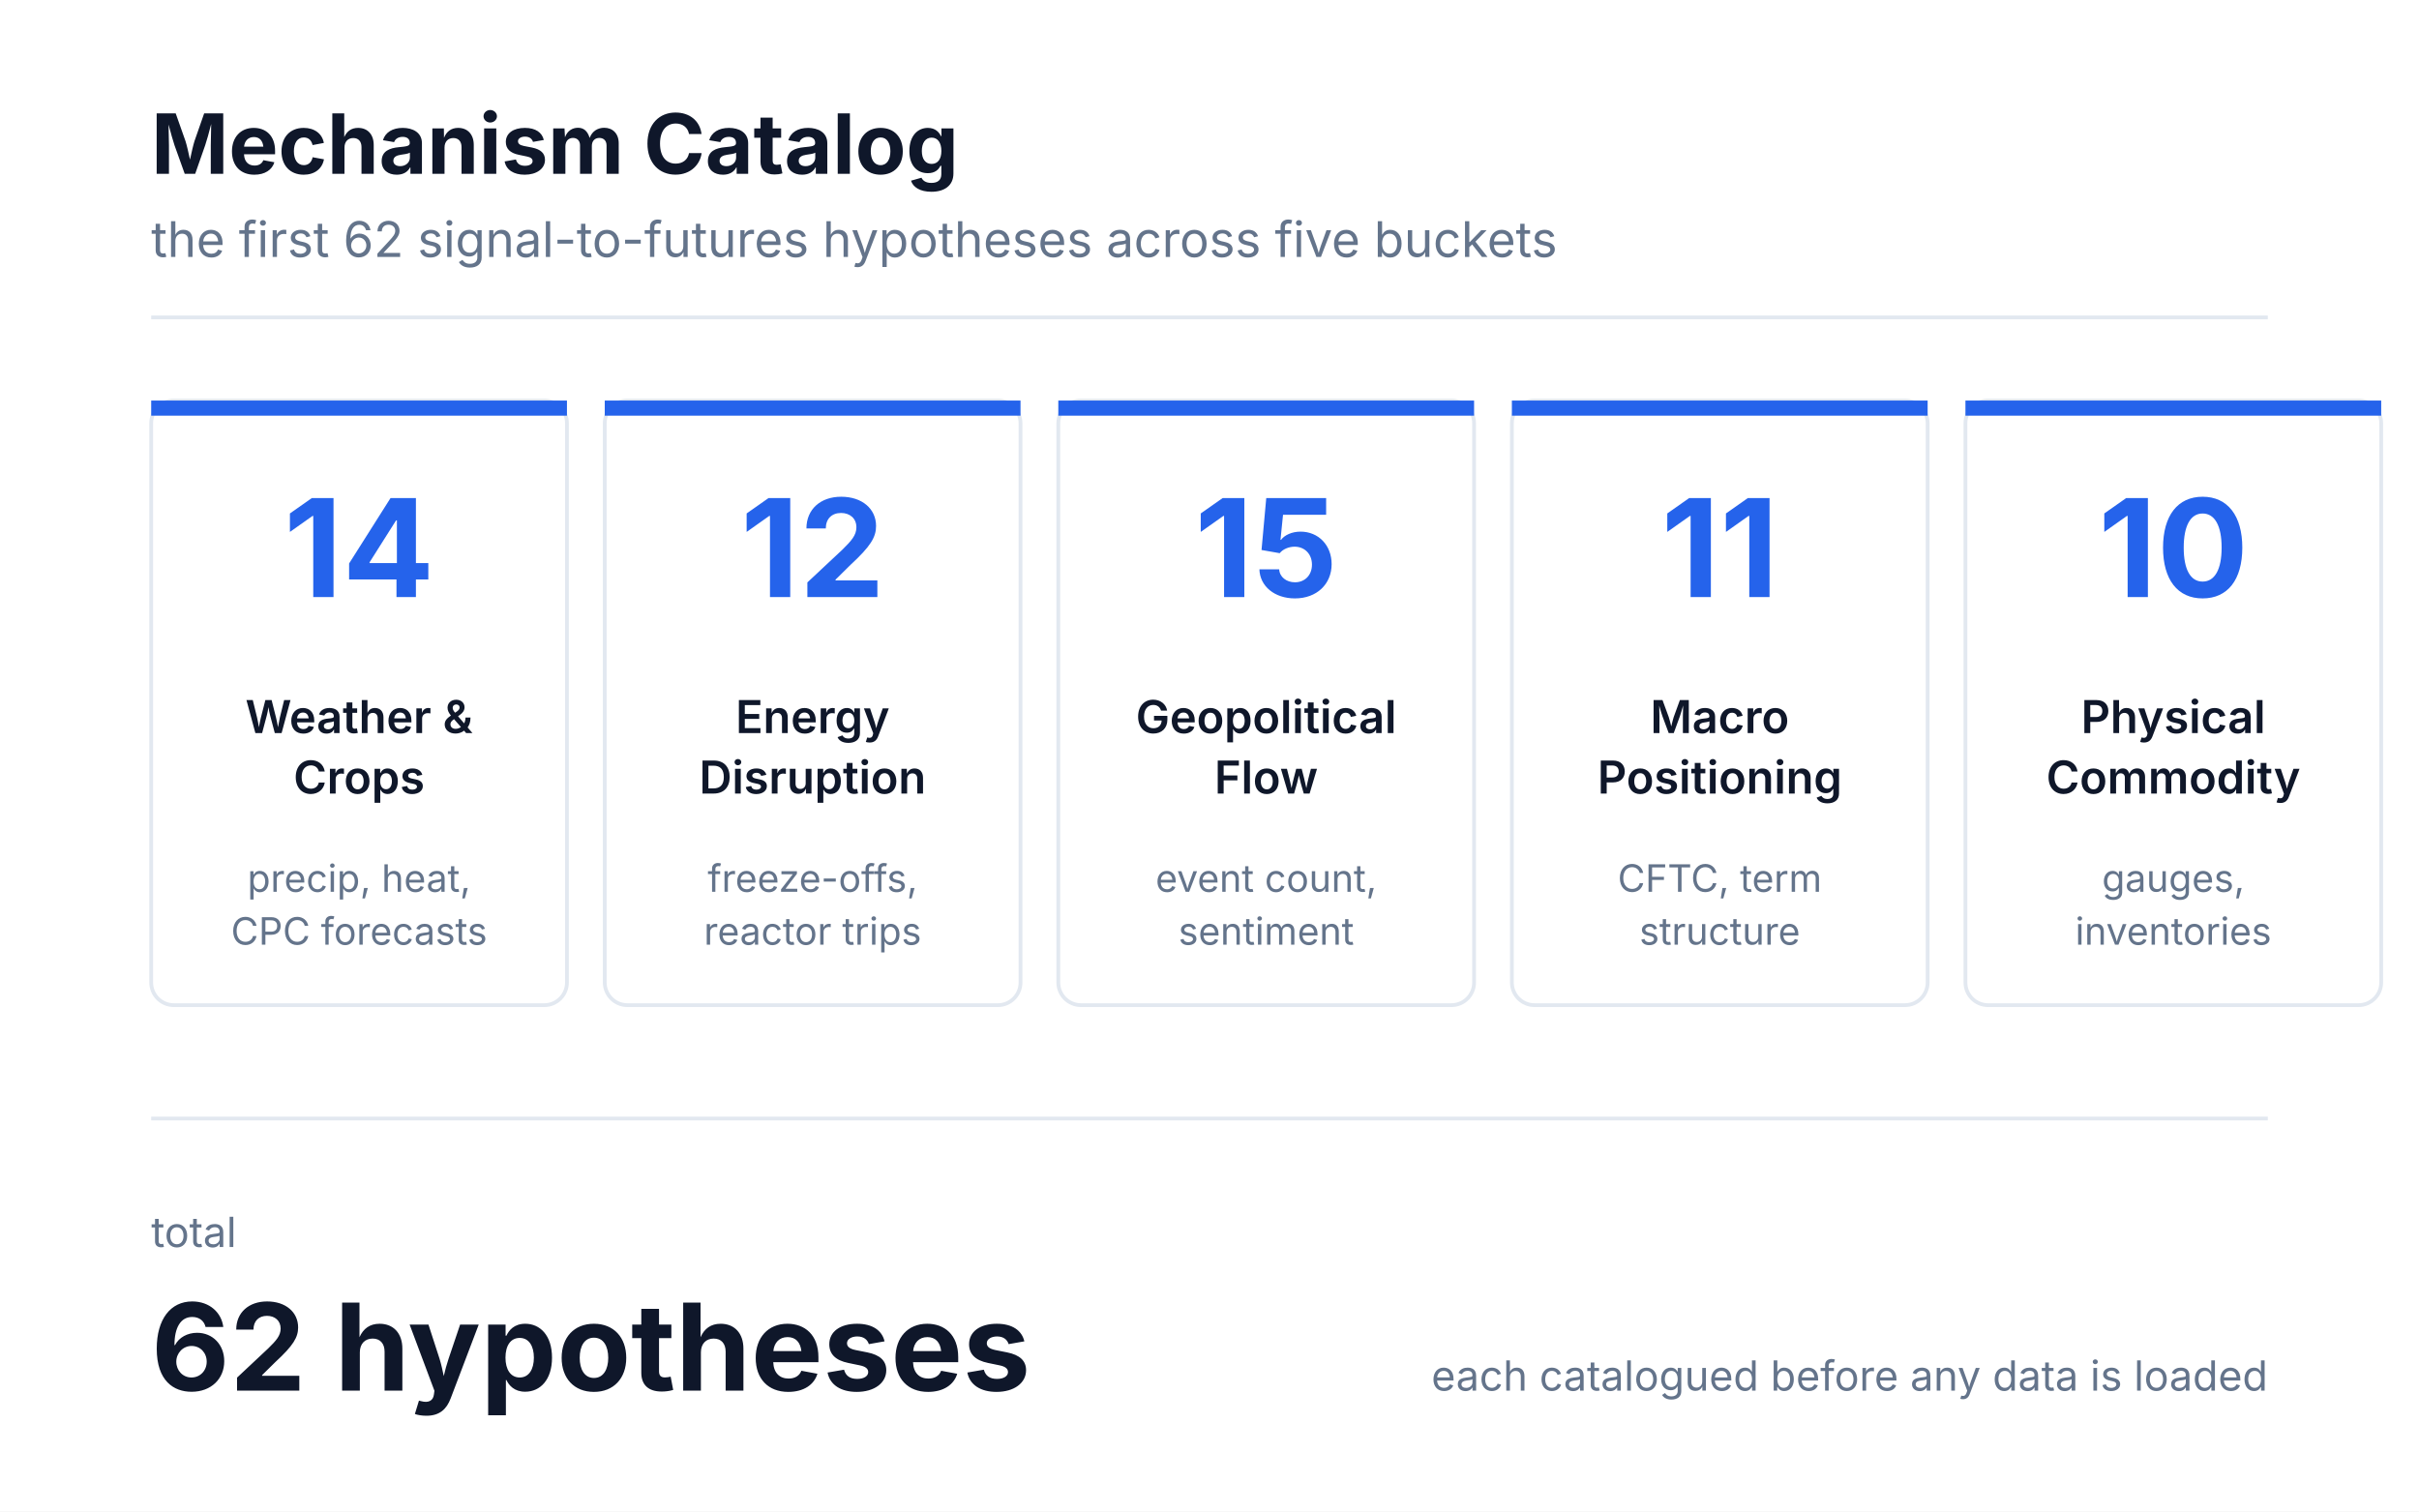
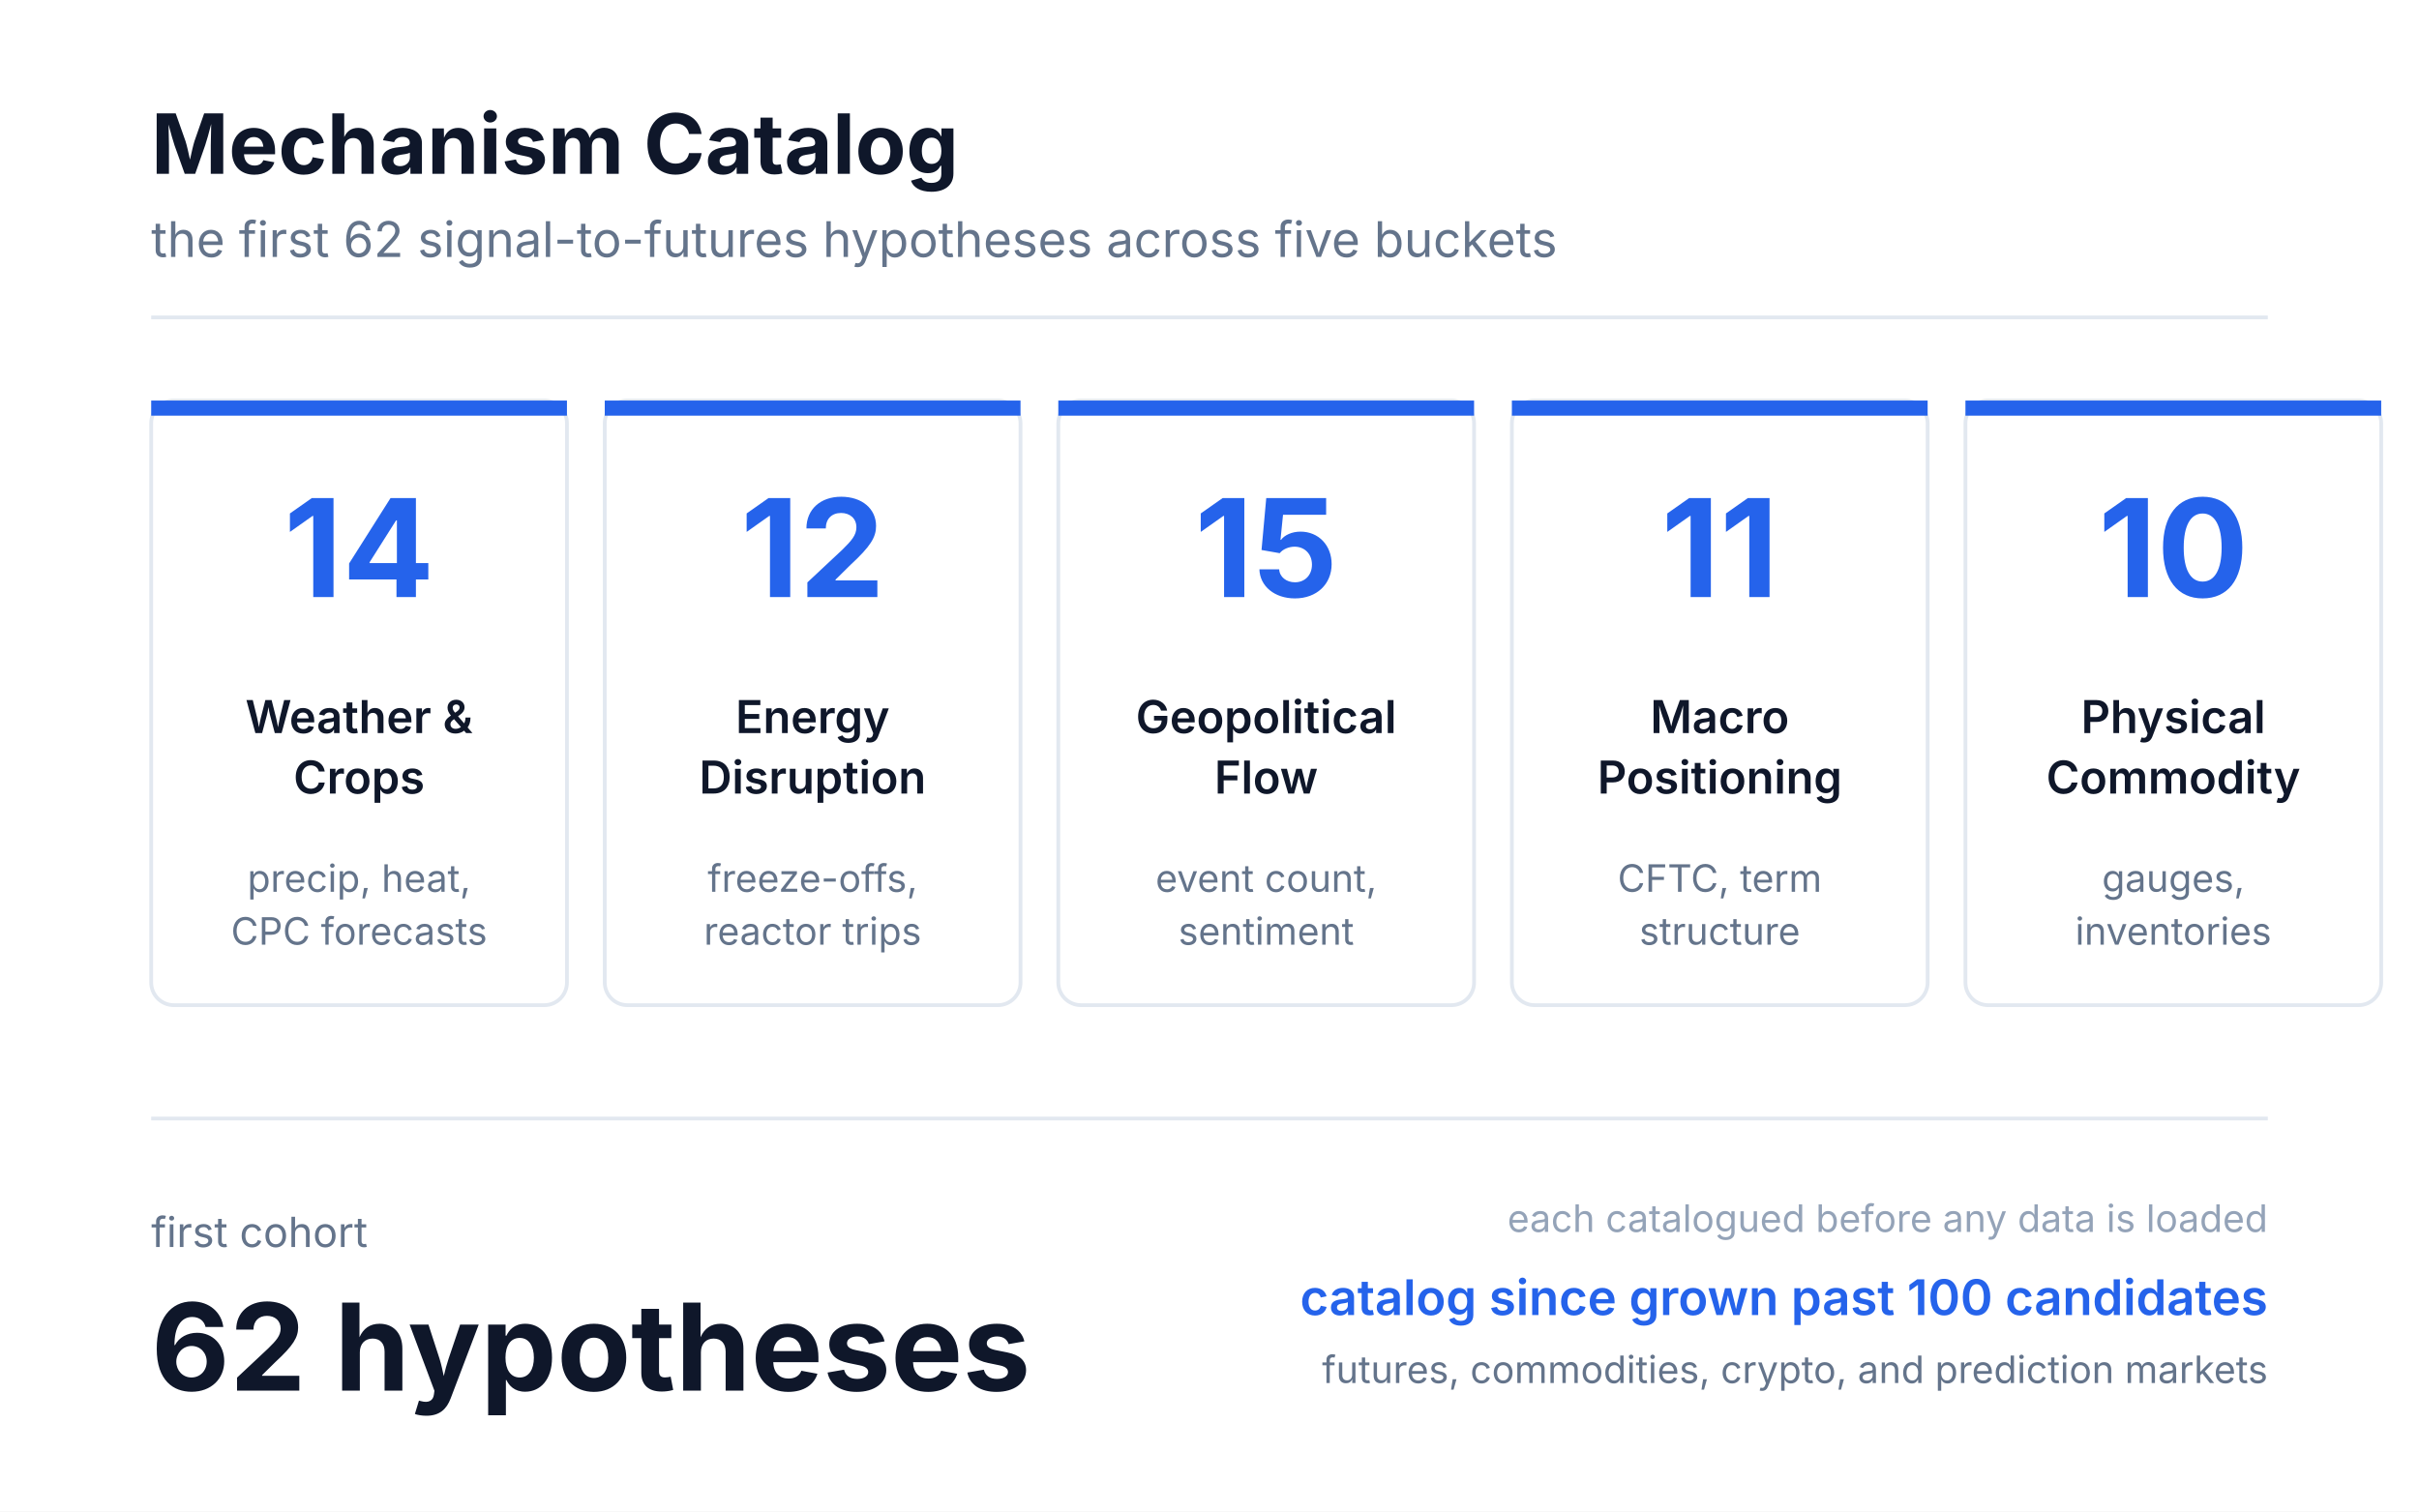
<svg xmlns="http://www.w3.org/2000/svg" width="640" height="400" viewBox="0 0 640 400" font-family="Helvetica Neue, Inter, Arial, sans-serif">
  <rect width="640" height="400" fill="#FFFFFF" />
  <text x="40" y="46" font-size="22" font-weight="700" fill="#0F172A">Mechanism Catalog</text>
  <text x="40" y="68" font-size="13" fill="#64748B">the first 62 signal-to-futures hypotheses across five buckets</text>
  <line x1="40" y1="84" x2="600" y2="84" stroke="#E2E8F0" stroke-width="1" />
  <g>
    <rect x="40" y="106" width="110" height="160" rx="6" fill="#FFFFFF" stroke="#E2E8F0" stroke-width="1" />
    <rect x="40" y="106" width="110" height="4" fill="#2563EB" />
    <text x="95" y="158" font-size="36" font-weight="700" fill="#2563EB" text-anchor="middle">14</text>
    <text x="95" y="194" font-size="12" font-weight="600" fill="#0F172A" text-anchor="middle">Weather &amp;</text>
    <text x="95" y="210" font-size="12" font-weight="600" fill="#0F172A" text-anchor="middle">Crops</text>
    <text x="95" y="236" font-size="10" fill="#64748B" text-anchor="middle">precip, heat,</text>
    <text x="95" y="250" font-size="10" fill="#64748B" text-anchor="middle">CPC forecasts</text>
    <rect x="160" y="106" width="110" height="160" rx="6" fill="#FFFFFF" stroke="#E2E8F0" stroke-width="1" />
    <rect x="160" y="106" width="110" height="4" fill="#2563EB" />
    <text x="215" y="158" font-size="36" font-weight="700" fill="#2563EB" text-anchor="middle">12</text>
    <text x="215" y="194" font-size="12" font-weight="600" fill="#0F172A" text-anchor="middle">Energy</text>
    <text x="215" y="210" font-size="12" font-weight="600" fill="#0F172A" text-anchor="middle">Disruption</text>
    <text x="215" y="236" font-size="10" fill="#64748B" text-anchor="middle">freeze-offs,</text>
    <text x="215" y="250" font-size="10" fill="#64748B" text-anchor="middle">reactor trips</text>
    <rect x="280" y="106" width="110" height="160" rx="6" fill="#FFFFFF" stroke="#E2E8F0" stroke-width="1" />
    <rect x="280" y="106" width="110" height="4" fill="#2563EB" />
    <text x="335" y="158" font-size="36" font-weight="700" fill="#2563EB" text-anchor="middle">15</text>
    <text x="335" y="194" font-size="12" font-weight="600" fill="#0F172A" text-anchor="middle">Geopolitical</text>
    <text x="335" y="210" font-size="12" font-weight="600" fill="#0F172A" text-anchor="middle">Flow</text>
    <text x="335" y="236" font-size="10" fill="#64748B" text-anchor="middle">event count,</text>
    <text x="335" y="250" font-size="10" fill="#64748B" text-anchor="middle">sentiment</text>
    <rect x="400" y="106" width="110" height="160" rx="6" fill="#FFFFFF" stroke="#E2E8F0" stroke-width="1" />
    <rect x="400" y="106" width="110" height="4" fill="#2563EB" />
    <text x="455" y="158" font-size="36" font-weight="700" fill="#2563EB" text-anchor="middle">11</text>
    <text x="455" y="194" font-size="12" font-weight="600" fill="#0F172A" text-anchor="middle">Macro</text>
    <text x="455" y="210" font-size="12" font-weight="600" fill="#0F172A" text-anchor="middle">Positioning</text>
    <text x="455" y="236" font-size="10" fill="#64748B" text-anchor="middle">CFTC, term</text>
    <text x="455" y="250" font-size="10" fill="#64748B" text-anchor="middle">structure</text>
    <rect x="520" y="106" width="110" height="160" rx="6" fill="#FFFFFF" stroke="#E2E8F0" stroke-width="1" />
    <rect x="520" y="106" width="110" height="4" fill="#2563EB" />
    <text x="575" y="158" font-size="36" font-weight="700" fill="#2563EB" text-anchor="middle">10</text>
    <text x="575" y="194" font-size="12" font-weight="600" fill="#0F172A" text-anchor="middle">Physical</text>
    <text x="575" y="210" font-size="12" font-weight="600" fill="#0F172A" text-anchor="middle">Commodity</text>
    <text x="575" y="236" font-size="10" fill="#64748B" text-anchor="middle">gauges,</text>
    <text x="575" y="250" font-size="10" fill="#64748B" text-anchor="middle">inventories</text>
  </g>
  <line x1="40" y1="296" x2="600" y2="296" stroke="#E2E8F0" stroke-width="1" />
-   <text x="40" y="330" font-size="11" fill="#64748B">total</text>
+   <text x="40" y="330" font-size="11" fill="#64748B">first cohort</text>
  <text x="40" y="368" font-size="32" font-weight="700" fill="#0F172A">62 hypotheses</text>
-   <text x="600" y="368" font-size="11" fill="#64748B" text-anchor="end">each catalogued before any data is loaded</text>
+   <text x="600" y="326" font-size="10" fill="#94A3B8" text-anchor="end">each catalogued before any data is loaded</text>
+   <text x="600" y="348" font-size="13" font-weight="600" fill="#2563EB" text-anchor="end">catalog since grown past 100 candidates</text>
+   <text x="600" y="366" font-size="10" fill="#64748B" text-anchor="end">futures, commodities, crypto, and prediction markets</text>
</svg>
